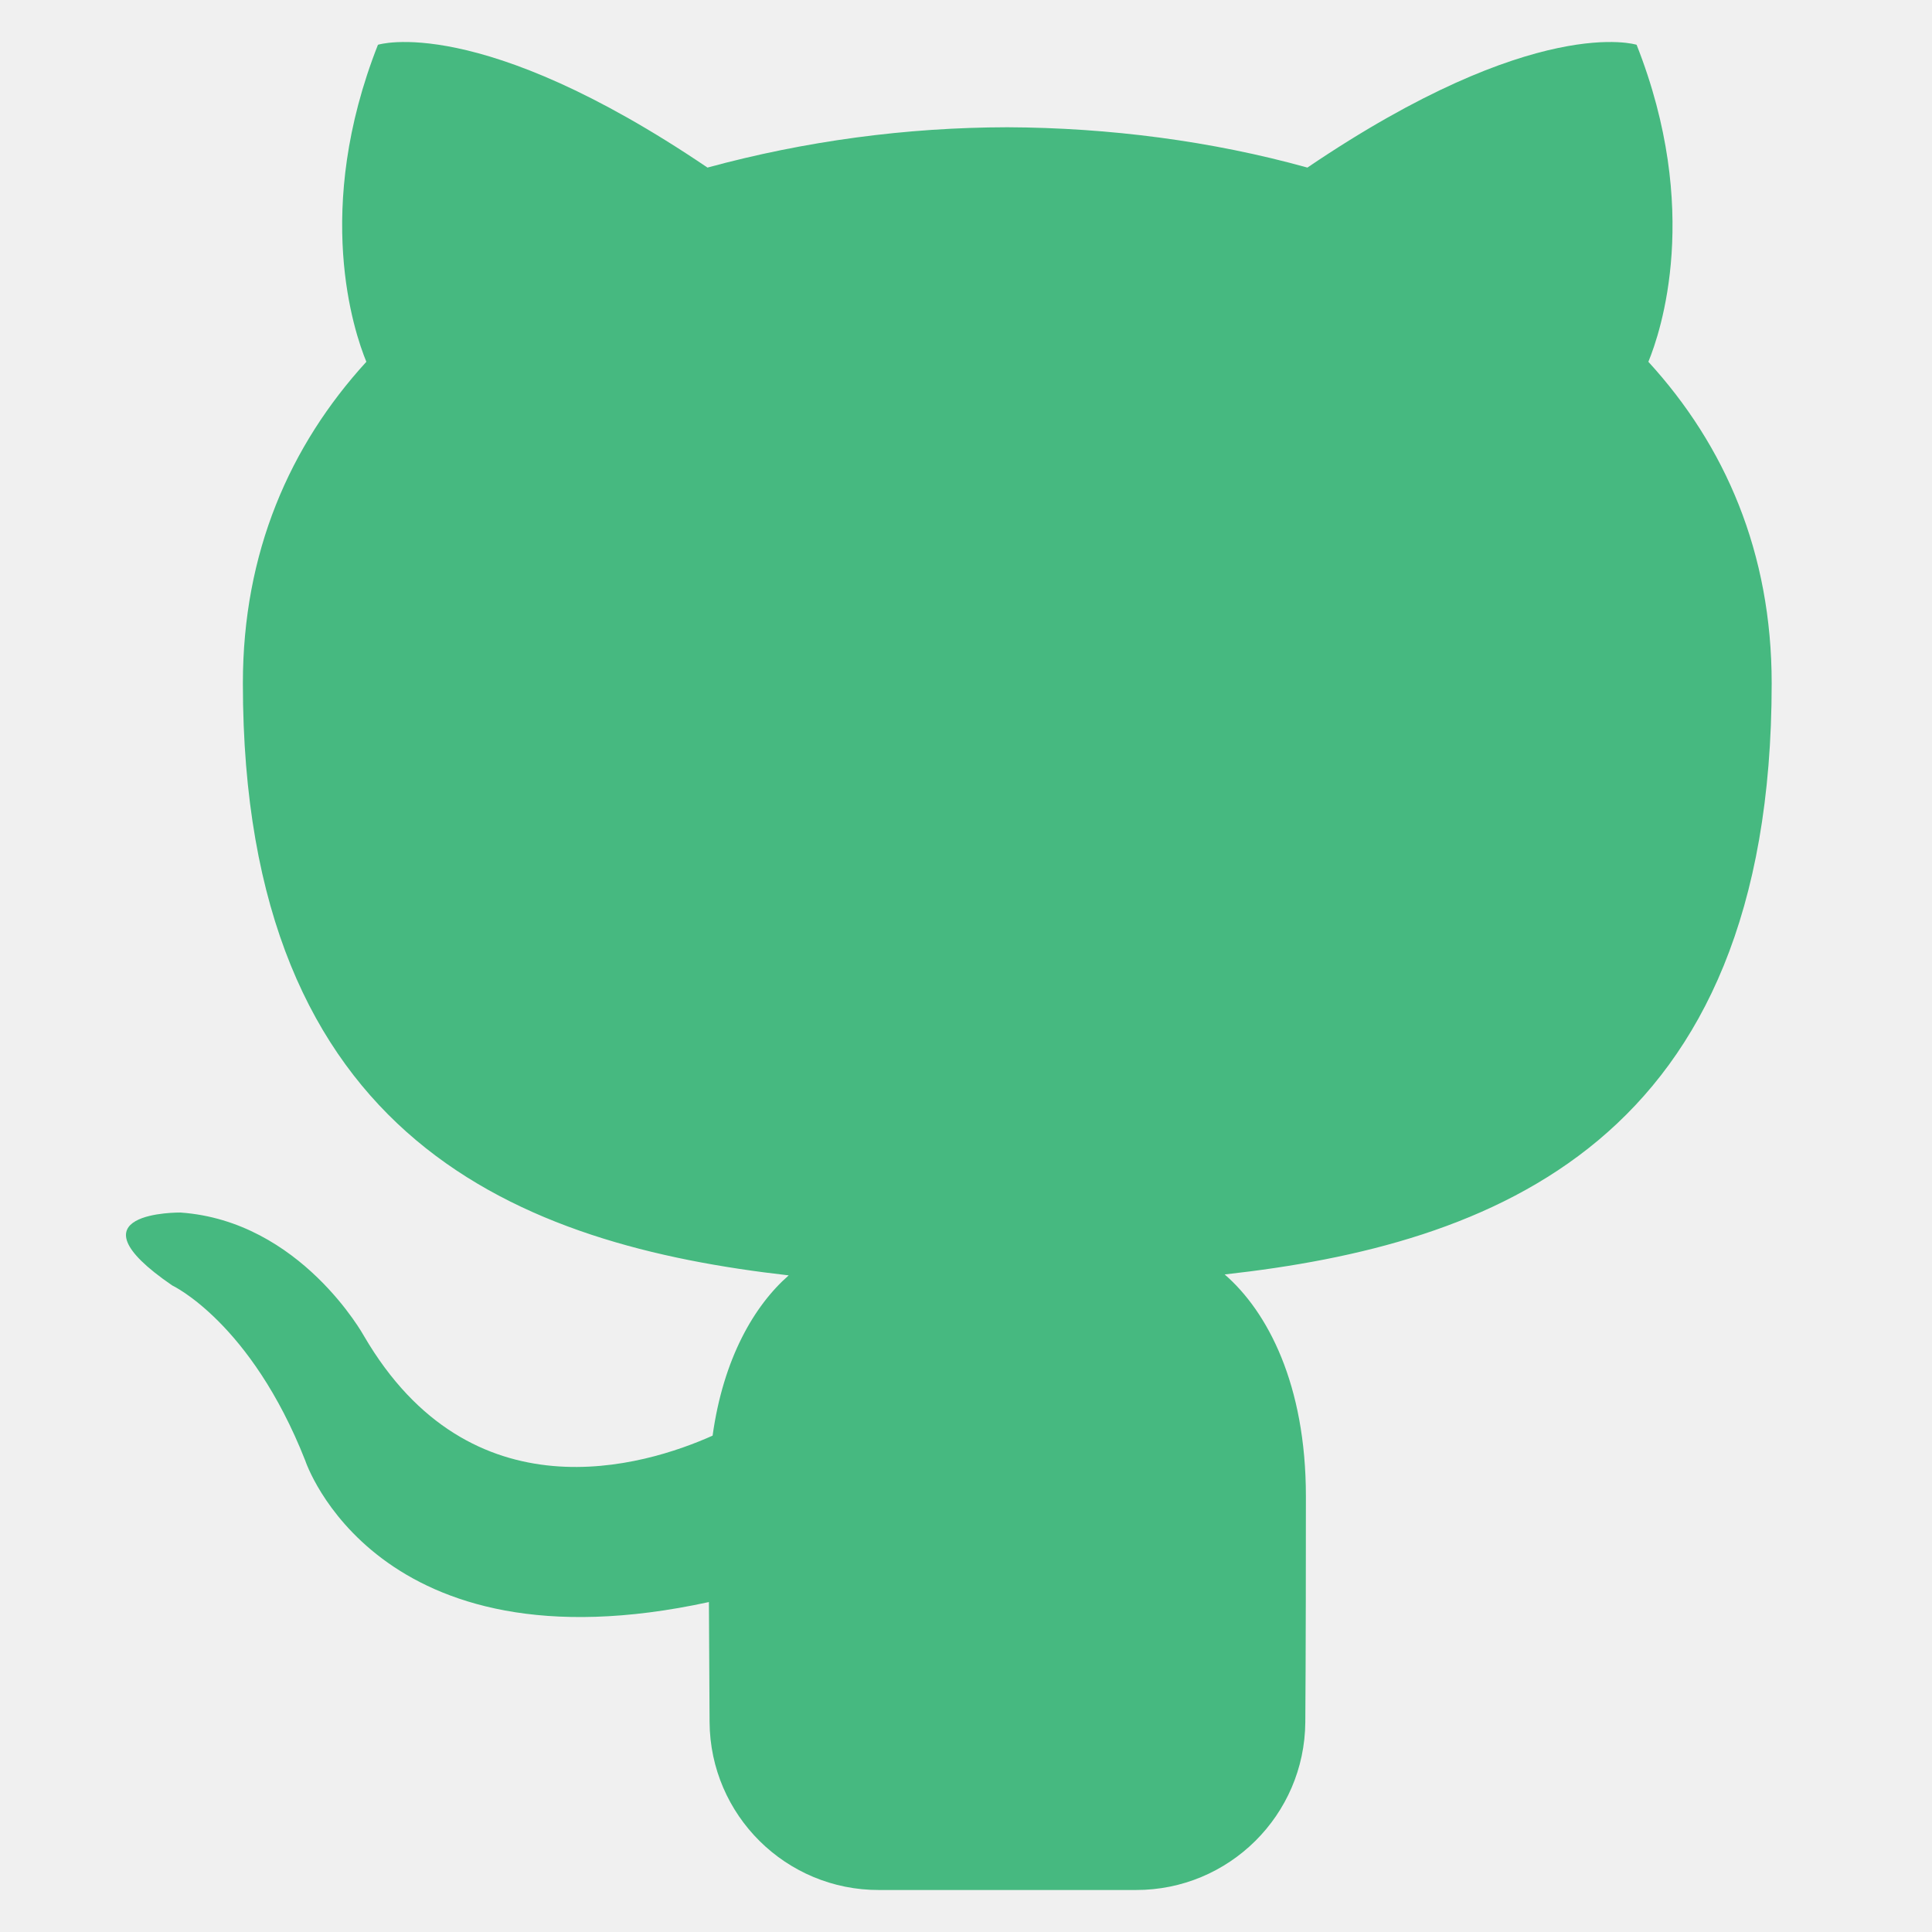
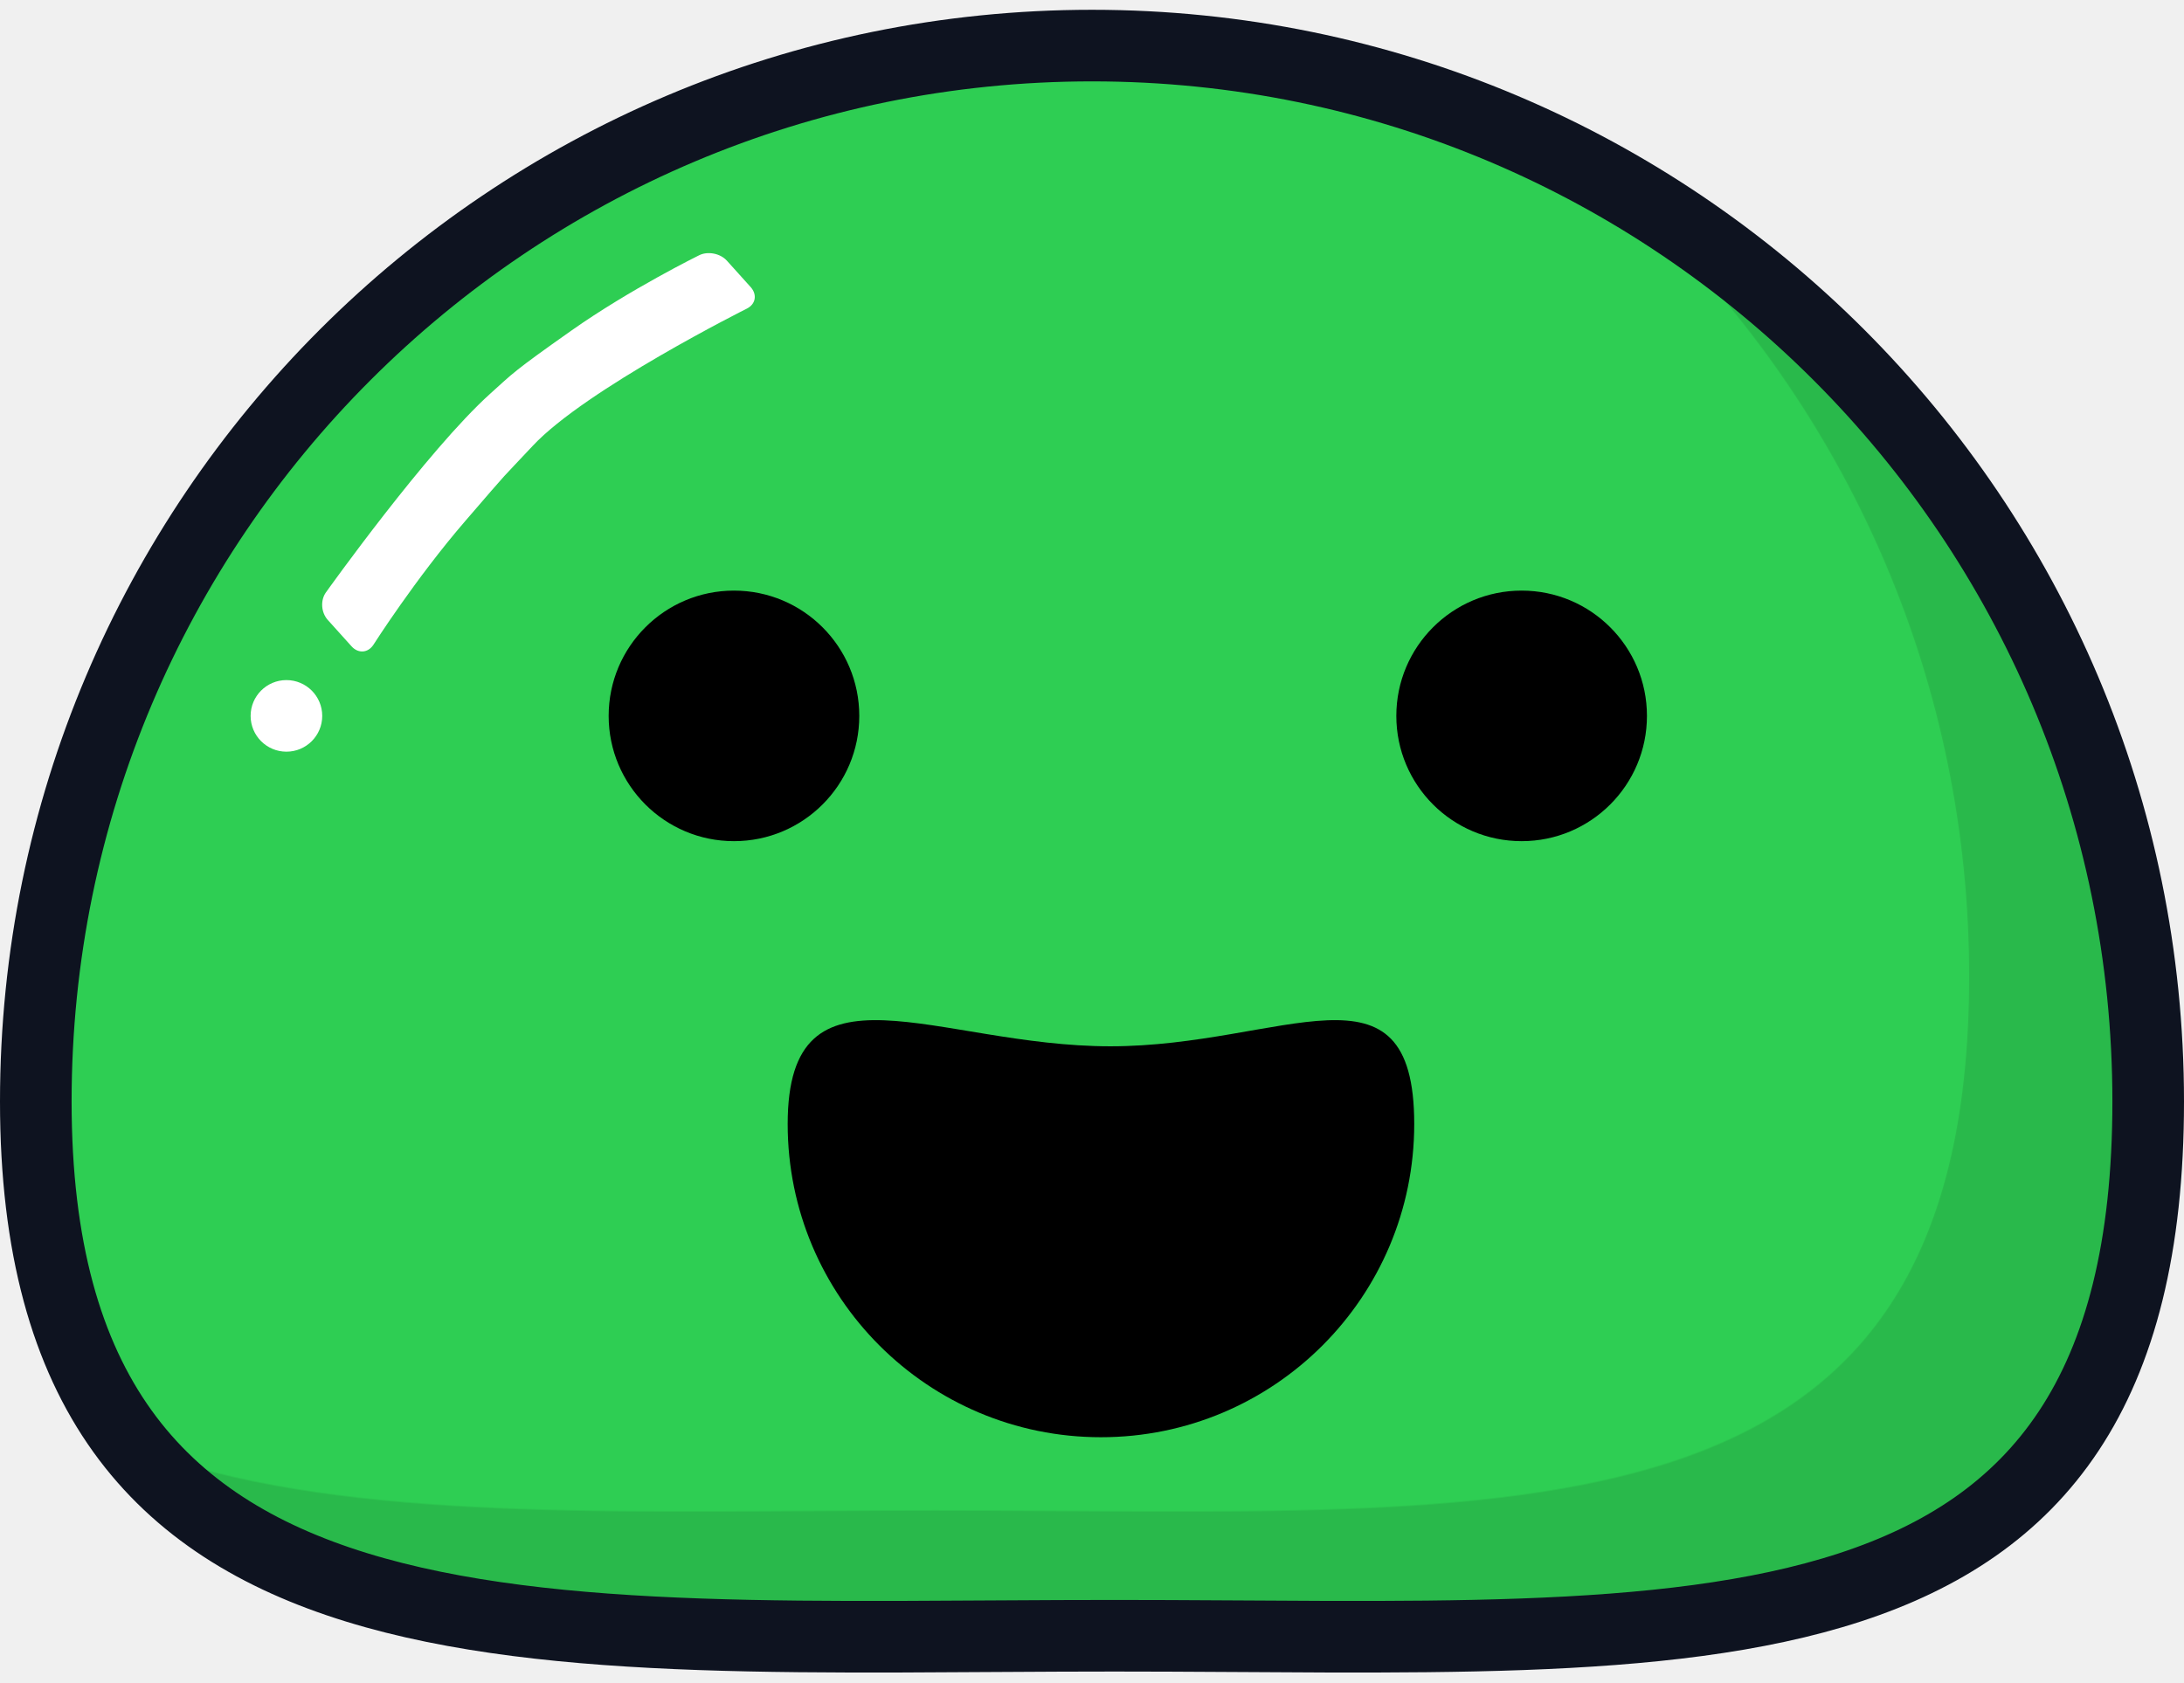
- <svg xmlns="http://www.w3.org/2000/svg" t="1611015585127" class="icon" viewBox="0 0 1024 1024" version="1.1" p-id="4556" width="128" height="128">
-   <path d="M465.981 1001.74a89.578 89.578 0 0 1-89.889-88.955l-0.356-63.666c-176.662 38.422-213.927-74.93-213.927-74.93-28.895-73.372-70.523-92.873-70.523-92.873-57.61-39.446 4.364-38.645 4.364-38.645 63.71 4.452 97.28 65.447 97.28 65.447 56.631 97.058 148.569 69.009 184.765 52.803 5.699-41.049 22.172-69.053 40.337-84.947-141.045-16.028-289.303-70.523-289.303-313.79 0-69.32 24.799-125.952 65.447-170.429-6.589-16.028-28.316-80.584 6.144-168.025 0 0 53.337-17.052 174.659 65.09a609.28 609.28 0 0 1 158.943-21.37c53.915 0.223 108.276 7.257 159.031 21.37C814.186 6.679 867.434 23.73 867.434 23.73c34.549 87.485 12.822 152.042 6.233 168.025 40.693 44.433 65.358 101.109 65.358 170.43 0 243.89-148.57 297.583-289.926 313.299 22.751 19.723 43.053 58.323 43.053 117.582 0 84.992-0.312 119.674-0.312 119.674a89.622 89.622 0 0 1-89.8 89H465.98z" fill="#46B980" p-id="4557" />
+ <svg xmlns="http://www.w3.org/2000/svg" xmlns:xlink="http://www.w3.org/1999/xlink" width="122px" height="94px" viewBox="0 0 122 94" version="1.1">
+   <defs>
+     <path d="M144.453,104 C177.038,104 203.453,77.585 203.453,45 C203.453,12.415 177.038,-14 144.453,-14 C111.868,-14 114.603,13.675 114.603,46.26 C114.603,78.845 111.868,104 144.453,104 Z" id="path-1" />
+     <filter x="-50%" y="-50%" width="200%" height="200%" filterUnits="objectBoundingBox" id="filter-2">
+       <feOffset dx="7" dy="-10" in="SourceAlpha" result="shadowOffsetInner1" />
+       <feComposite in="shadowOffsetInner1" in2="SourceAlpha" operator="arithmetic" k2="-1" k3="1" result="shadowInnerInner1" />
+       <feColorMatrix values="0 0 0 0 0   0 0 0 0 0   0 0 0 0 0  0 0 0 0.1 0" type="matrix" in="shadowInnerInner1" />
+     </filter>
+   </defs>
+   <g id="Page-1" stroke="none" stroke-width="1" fill="none" fill-rule="evenodd">
+     <g id="icon" transform="translate(-98, 2)">
+       <g id="body" transform="translate(159, 45) rotate(-90) translate(-159, -45) ">
+         <use fill="#2ECE53" fill-rule="evenodd" xlink:href="#path-1" />
+         <use fill="black" fill-opacity="1" filter="url(#filter-2)" xlink:href="#path-1" />
+         <use stroke="#0E1320" stroke-width="4" xlink:href="#path-1" />
+       </g>
+       <circle id="left-eye" fill="#000000" cx="139" cy="38" r="7" />
+       <circle id="right-eye" fill="#000000" cx="183" cy="38" r="7" />
+       <g id="light" transform="translate(112, 10)" fill="#FFFFFF">
+         <circle cx="2" cy="28" r="2" />
+         <path d="M12.255,-1.65 C12.115,-2.177 12.446,-2.604 13.012,-2.604 L14.993,-2.604 C15.55,-2.604 16.121,-2.166 16.259,-1.643 C16.259,-1.643 17.428,2.487 17.903,6.458 C18.378,10.429 18.317,10.465 18.317,12.178 C18.317,16.941 16.208,26.439 16.208,26.439 C16.094,26.968 15.559,27.396 14.993,27.396 L13.012,27.396 C12.454,27.396 12.117,26.969 12.257,26.43 C12.257,26.43 13.426,22.229 13.964,17.986 C14.502,13.743 14.31,15.298 14.563,12.372 C14.936,8.061 12.255,-1.65 12.255,-1.65 Z" id="light-line" transform="translate(15.27143, 12.39619) scale(-1, 1) rotate(-48) translate(-15.27143, -12.39619) " />
+       </g>
+       <path d="M159.5,78.305 C169.165,78.305 177,70.47 177,60.805 C177,51.14 169.689,56.462 160.024,56.462 C150.359,56.462 142,51.14 142,60.805 C142,70.47 149.835,78.305 159.5,78.305 Z" id="mouth" fill="#000000" />
+     </g>
+   </g>
</svg>
